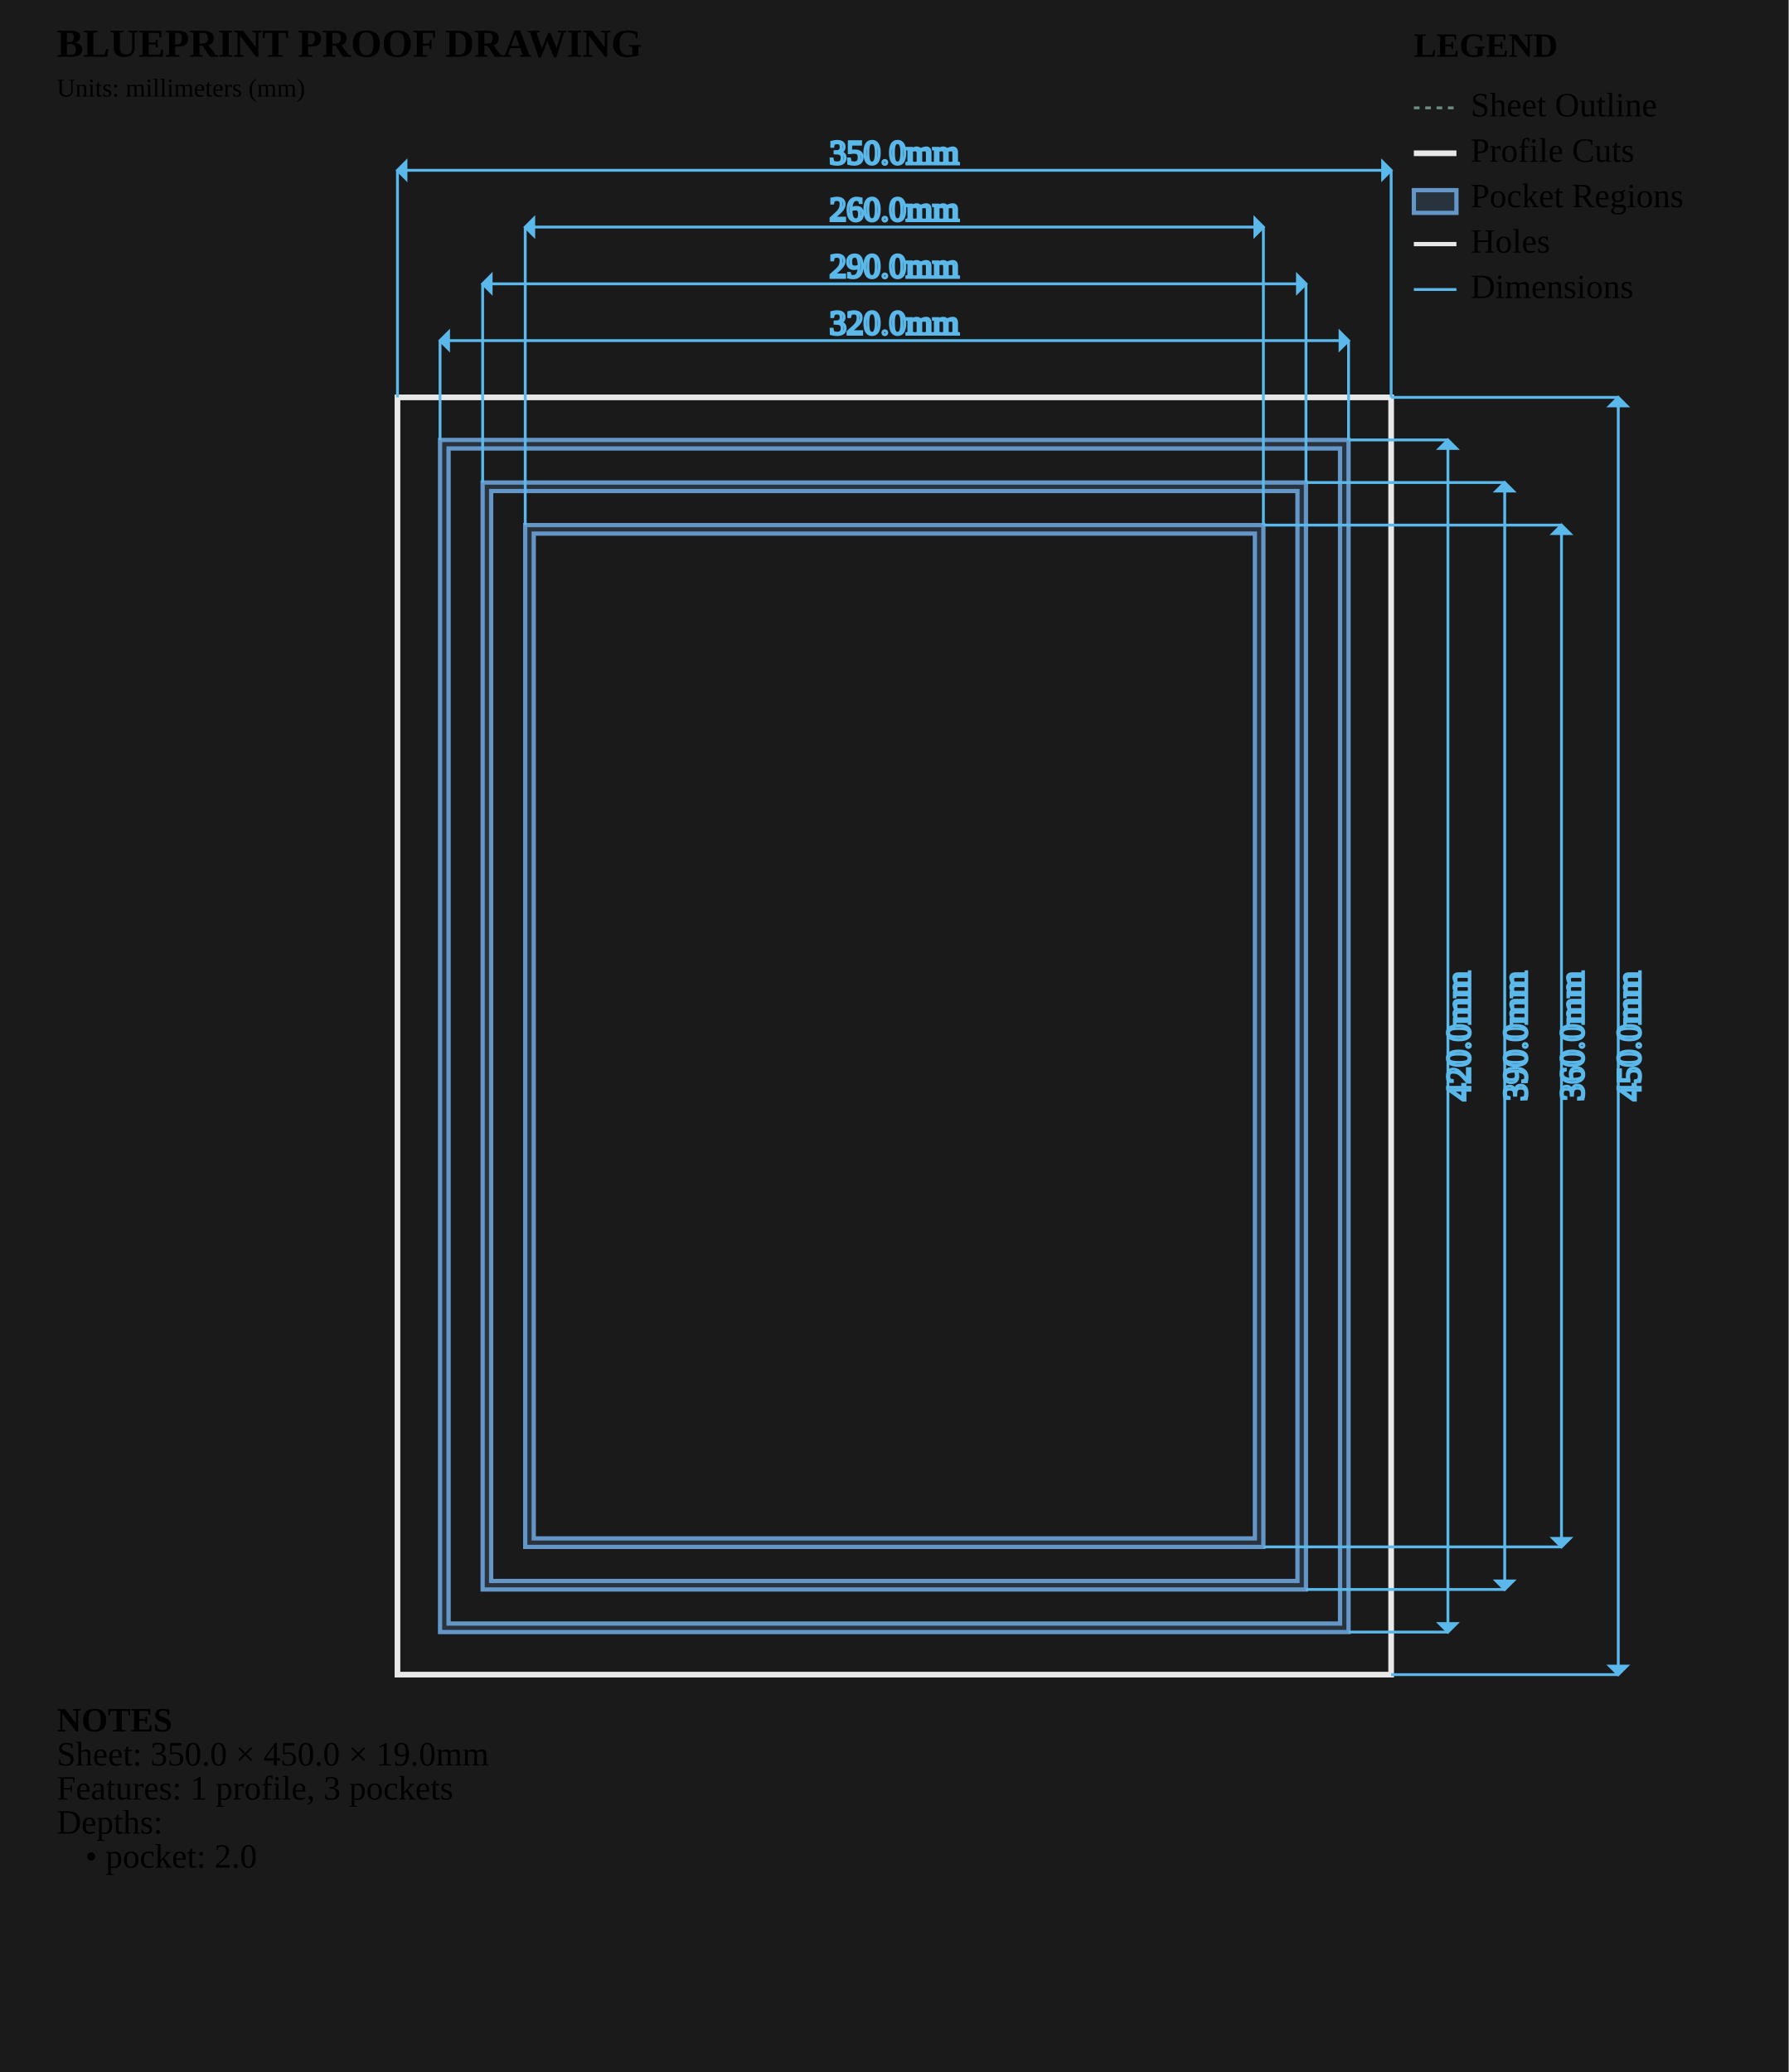
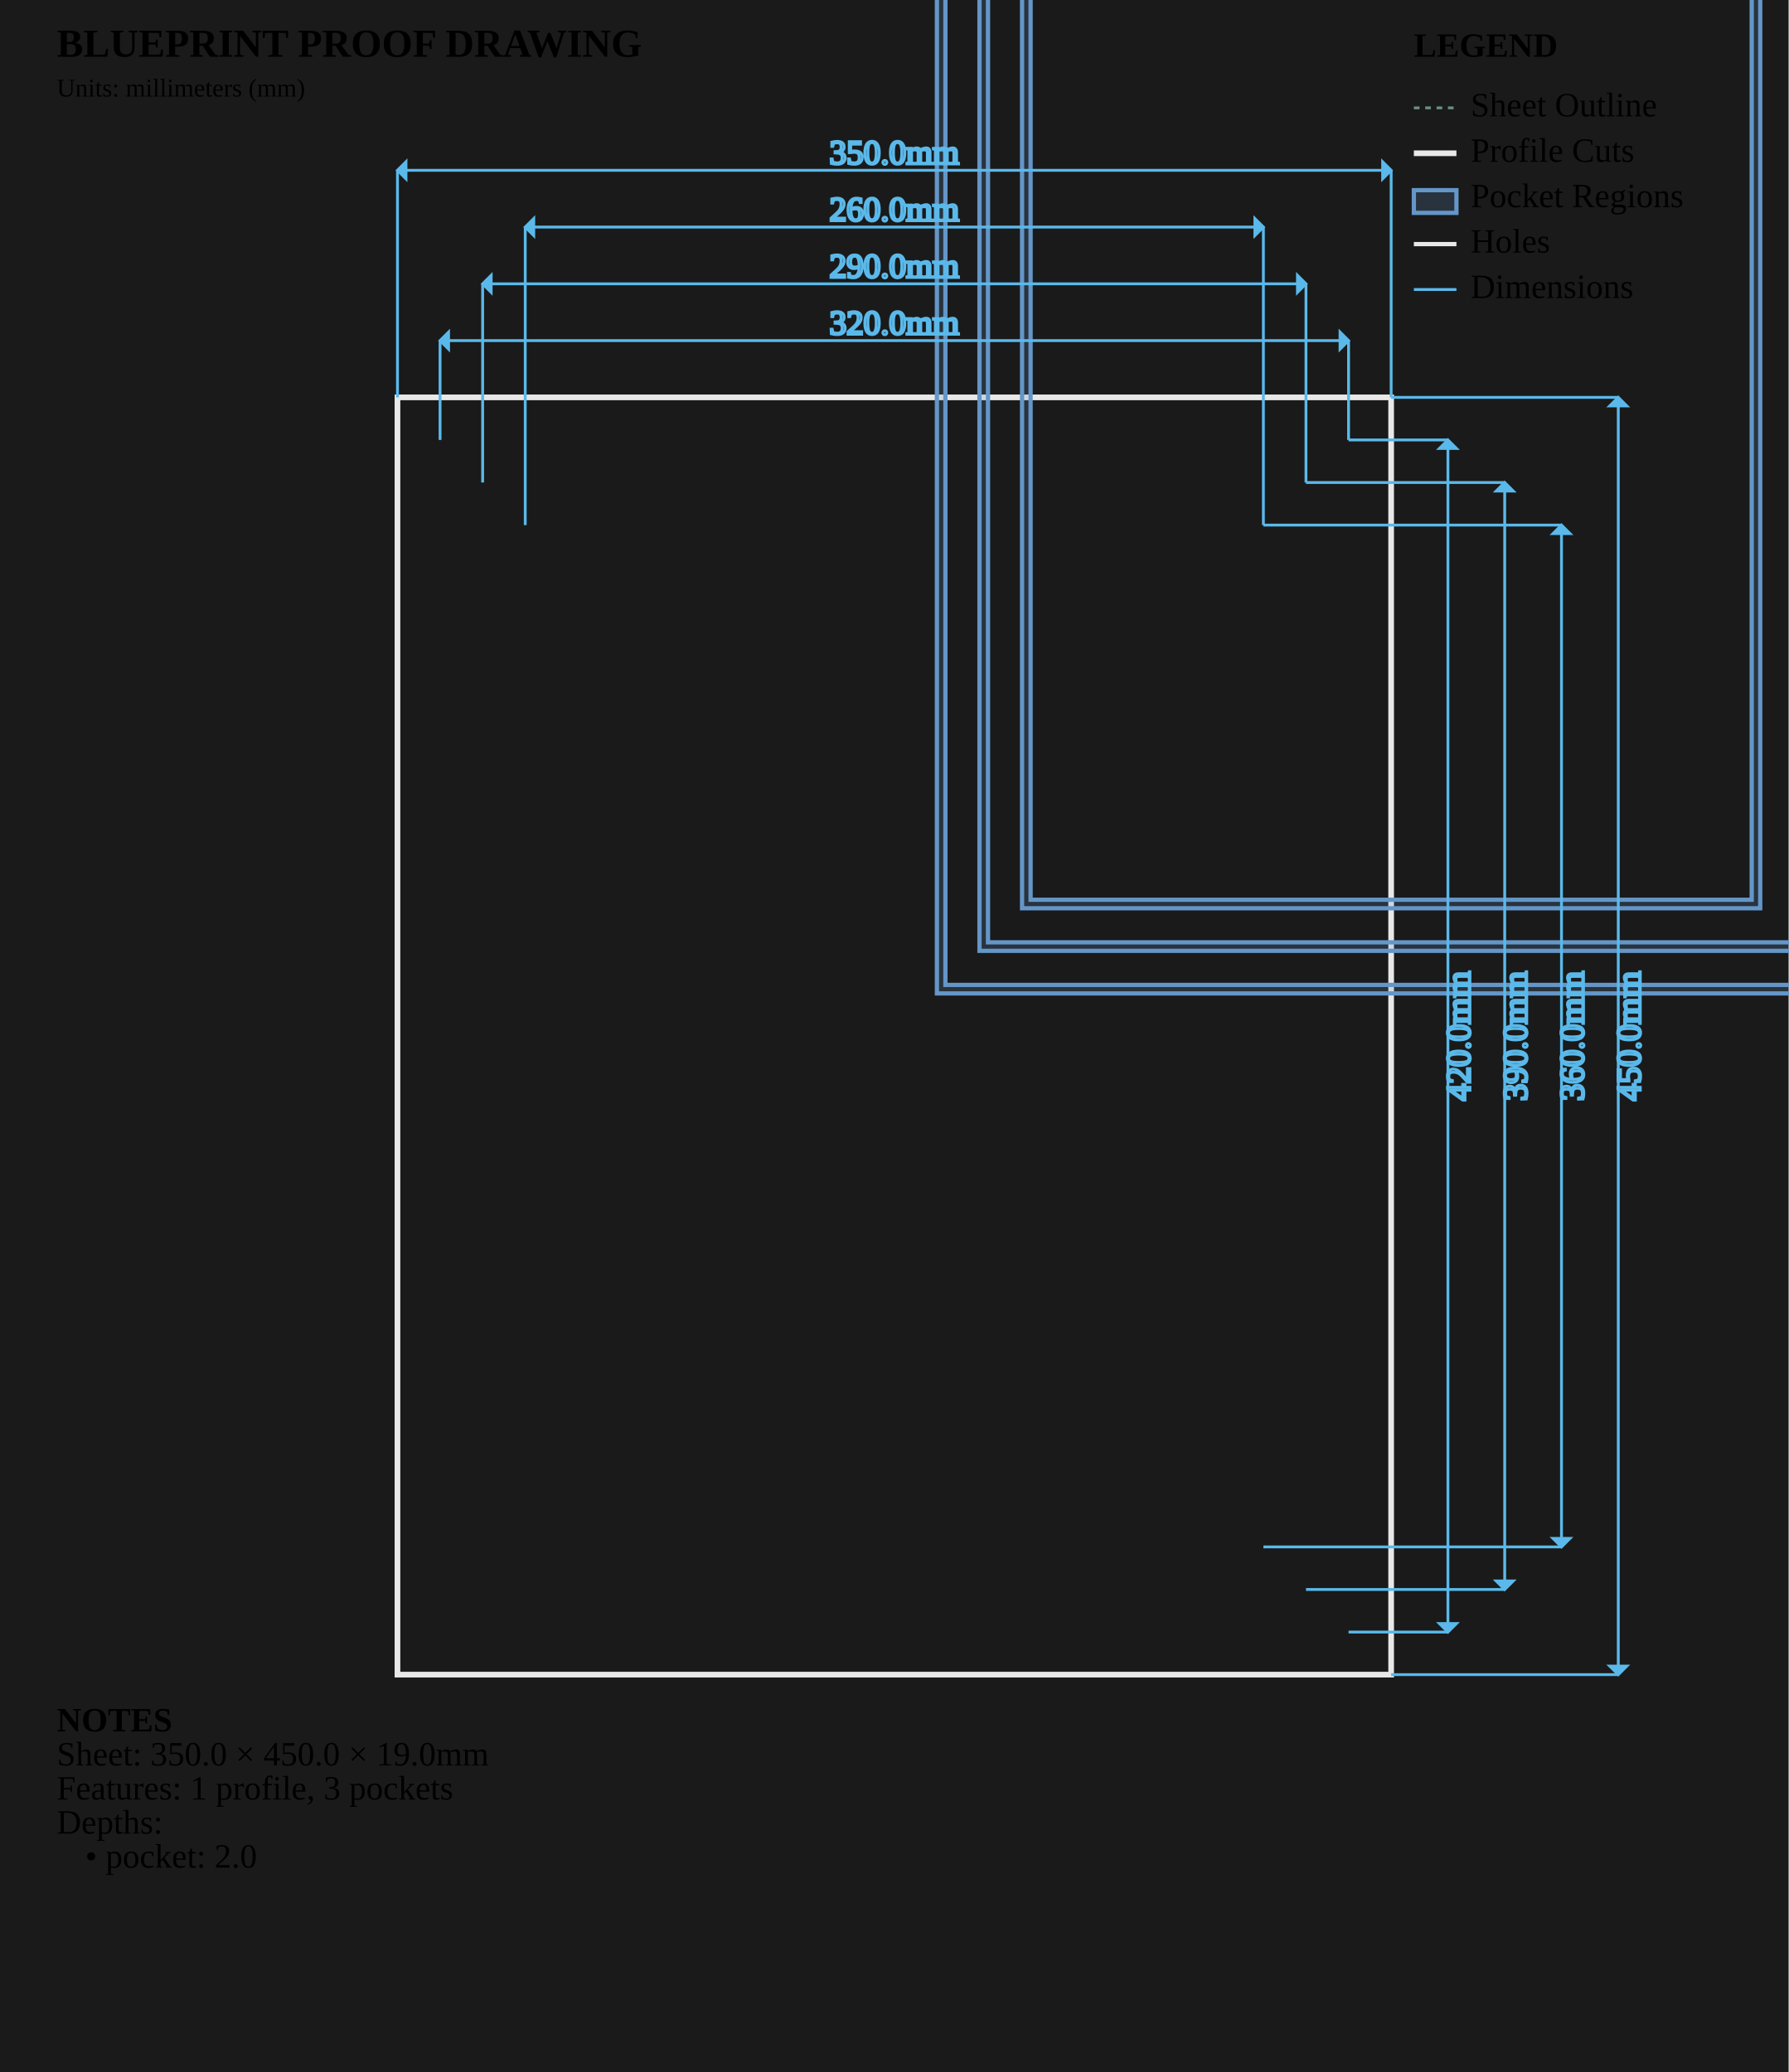
<svg xmlns="http://www.w3.org/2000/svg" viewBox="0 0 630.0 730.0" width="630.0mm" height="730.0mm">
  <style>
        .sheet-outline { stroke: #6b8e7f; stroke-width: 1; fill: none; stroke-dasharray: 2,2; }
        .profile-cuts { stroke: #e8e8e8; stroke-width: 2; fill: none; }
        .pocket-regions { stroke: #6496c8; stroke-width: 1.5; fill: #6496c8; fill-opacity: 0.2; }
        .holes { stroke: #e8e8e8; stroke-width: 1.5; fill: none; }
        .engrave-paths { stroke: #888888; stroke-width: 1; fill: none; stroke-dasharray: 4,4; }
        .construction { stroke: #6b8e7f; stroke-width: 0.5; fill: none; stroke-dasharray: 2,2; }
        .dimensions { stroke: #5ab9ea; stroke-width: 1; fill: none; }
        .dimension-text { fill:
        .gap-dimensions { stroke: #ff9500; stroke-width: 1; fill: none; }
        .gap-text { fill:
        .notes { fill: #cccccc; font-family: monospace; font-size: 10px; }
        .legend { fill: #cccccc; font-family: monospace; font-size: 10px; }
        .part-label { fill: #ffcc00; font-family: monospace; font-size: 8px; font-weight: bold; }
    </style>
  <rect x="0" y="0" width="630.0" height="730.0" fill="#1a1a1a" />
  <g id="SHEET_OUTLINE" class="sheet-outline">
    <rect x="140" y="140" width="350.0" height="450.0" />
  </g>
  <g id="PROFILE_CUTS" class="profile-cuts">
    <rect x="140.0" y="140.0" width="350.0" height="450.0" />
  </g>
  <g id="POCKET_REGIONS" class="pocket-regions">
-     <path d="M 155.000 155.000 L 475.000 155.000 L 475.000 575.000 L 155.000 575.000 Z M 472.000 572.000 L 472.000 158.000 L 158.000 158.000 L 158.000 572.000 Z" fill-rule="evenodd" />
-     <path d="M 170.000 170.000 L 460.000 170.000 L 460.000 560.000 L 170.000 560.000 Z M 457.000 557.000 L 457.000 173.000 L 173.000 173.000 L 173.000 557.000 Z" fill-rule="evenodd" />
-     <path d="M 185.000 185.000 L 445.000 185.000 L 445.000 545.000 L 185.000 545.000 Z M 442.000 542.000 L 442.000 188.000 L 188.000 188.000 L 188.000 542.000 Z" fill-rule="evenodd" />
+     <path d="M 330.000 -70.000 L 650.000 -70.000 L 650.000 350.000 L 330.000 350.000 Z M 647.000 347.000 L 647.000 -67.000 L 333.000 -67.000 L 333.000 347.000 Z" fill-rule="evenodd" />
+     <path d="M 345.000 -55.000 L 635.000 -55.000 L 635.000 335.000 L 345.000 335.000 Z M 632.000 332.000 L 632.000 -52.000 L 348.000 -52.000 L 348.000 332.000 Z" fill-rule="evenodd" />
+     <path d="M 360.000 -40.000 L 620.000 -40.000 L 620.000 320.000 L 360.000 320.000 Z M 617.000 317.000 L 617.000 -37.000 L 363.000 -37.000 L 363.000 317.000 Z" fill-rule="evenodd" />
  </g>
  <g id="ENGRAVE_PATHS" class="engrave-paths" />
  <g id="HOLES" class="holes" />
  <g id="LABELS" class="labels" />
  <g id="CONSTRUCTION" class="construction" />
  <g id="DIMENSIONS" class="dimensions">
    <line x1="155.0" y1="155.0" x2="155.0" y2="120.0" stroke="#5ab9ea" stroke-width="1" />
    <line x1="475.0" y1="155.0" x2="475.0" y2="120.0" stroke="#5ab9ea" stroke-width="1" />
    <line x1="155.0" y1="120.0" x2="475.0" y2="120.0" stroke="#5ab9ea" stroke-width="1" />
    <polygon points="155.0,120.0 158.0,117.0 158.0,123.0" fill="#5ab9ea" />
    <polygon points="475.0,120.0 472.0,117.0 472.0,123.0" fill="#5ab9ea" />
    <text x="315.0" y="115.0" class="dimension-text" text-anchor="middle" dominant-baseline="middle">320.0mm</text>
    <line x1="475.0" y1="155.0" x2="510.0" y2="155.0" stroke="#5ab9ea" stroke-width="1" />
    <line x1="475.0" y1="575.0" x2="510.0" y2="575.0" stroke="#5ab9ea" stroke-width="1" />
    <line x1="510.0" y1="155.0" x2="510.0" y2="575.0" stroke="#5ab9ea" stroke-width="1" />
    <polygon points="510.0,155.0 507.0,158.0 513.0,158.0" fill="#5ab9ea" />
    <polygon points="510.0,575.0 507.0,572.0 513.0,572.0" fill="#5ab9ea" />
    <text x="515.0" y="365.0" class="dimension-text" text-anchor="middle" dominant-baseline="middle" transform="rotate(-90 515.0 365.0)">420.0mm</text>
    <line x1="170.0" y1="170.0" x2="170.0" y2="100.0" stroke="#5ab9ea" stroke-width="1" />
    <line x1="460.0" y1="170.0" x2="460.0" y2="100.0" stroke="#5ab9ea" stroke-width="1" />
    <line x1="170.0" y1="100.0" x2="460.0" y2="100.0" stroke="#5ab9ea" stroke-width="1" />
    <polygon points="170.0,100.0 173.0,97.0 173.0,103.0" fill="#5ab9ea" />
    <polygon points="460.0,100.0 457.0,97.0 457.0,103.0" fill="#5ab9ea" />
    <text x="315.0" y="95.0" class="dimension-text" text-anchor="middle" dominant-baseline="middle">290.0mm</text>
    <line x1="460.0" y1="170.0" x2="530.0" y2="170.0" stroke="#5ab9ea" stroke-width="1" />
    <line x1="460.0" y1="560.0" x2="530.0" y2="560.0" stroke="#5ab9ea" stroke-width="1" />
    <line x1="530.0" y1="170.0" x2="530.0" y2="560.0" stroke="#5ab9ea" stroke-width="1" />
    <polygon points="530.0,170.0 527.0,173.0 533.0,173.0" fill="#5ab9ea" />
    <polygon points="530.0,560.0 527.0,557.0 533.0,557.0" fill="#5ab9ea" />
    <text x="535.0" y="365.0" class="dimension-text" text-anchor="middle" dominant-baseline="middle" transform="rotate(-90 535.0 365.0)">390.0mm</text>
    <line x1="185.0" y1="185.0" x2="185.0" y2="80.0" stroke="#5ab9ea" stroke-width="1" />
    <line x1="445.0" y1="185.0" x2="445.0" y2="80.0" stroke="#5ab9ea" stroke-width="1" />
    <line x1="185.0" y1="80.0" x2="445.0" y2="80.0" stroke="#5ab9ea" stroke-width="1" />
    <polygon points="185.0,80.0 188.0,77.0 188.0,83.0" fill="#5ab9ea" />
    <polygon points="445.0,80.0 442.0,77.0 442.0,83.0" fill="#5ab9ea" />
    <text x="315.0" y="75.0" class="dimension-text" text-anchor="middle" dominant-baseline="middle">260.0mm</text>
    <line x1="445.0" y1="185.0" x2="550.0" y2="185.0" stroke="#5ab9ea" stroke-width="1" />
    <line x1="445.0" y1="545.0" x2="550.0" y2="545.0" stroke="#5ab9ea" stroke-width="1" />
    <line x1="550.0" y1="185.0" x2="550.0" y2="545.0" stroke="#5ab9ea" stroke-width="1" />
    <polygon points="550.0,185.0 547.0,188.0 553.0,188.0" fill="#5ab9ea" />
    <polygon points="550.0,545.0 547.0,542.0 553.0,542.0" fill="#5ab9ea" />
    <text x="555.0" y="365.0" class="dimension-text" text-anchor="middle" dominant-baseline="middle" transform="rotate(-90 555.0 365.0)">360.0mm</text>
    <line x1="140.0" y1="140.0" x2="140.0" y2="60.0" stroke="#5ab9ea" stroke-width="1" />
    <line x1="490.0" y1="140.0" x2="490.0" y2="60.0" stroke="#5ab9ea" stroke-width="1" />
    <line x1="140.0" y1="60.0" x2="490.0" y2="60.0" stroke="#5ab9ea" stroke-width="1" />
    <polygon points="140.0,60.0 143.0,57.0 143.0,63.0" fill="#5ab9ea" />
    <polygon points="490.0,60.0 487.0,57.0 487.0,63.0" fill="#5ab9ea" />
    <text x="315.0" y="55.0" class="dimension-text" text-anchor="middle" dominant-baseline="middle">350.0mm</text>
    <line x1="490.0" y1="140.0" x2="570.0" y2="140.0" stroke="#5ab9ea" stroke-width="1" />
    <line x1="490.0" y1="590.0" x2="570.0" y2="590.0" stroke="#5ab9ea" stroke-width="1" />
    <line x1="570.0" y1="140.0" x2="570.0" y2="590.0" stroke="#5ab9ea" stroke-width="1" />
    <polygon points="570.0,140.0 567.0,143.0 573.0,143.0" fill="#5ab9ea" />
    <polygon points="570.0,590.0 567.0,587.0 573.0,587.0" fill="#5ab9ea" />
    <text x="575.0" y="365.0" class="dimension-text" text-anchor="middle" dominant-baseline="middle" transform="rotate(-90 575.0 365.0)">450.0mm</text>
  </g>
  <g id="NOTES" class="notes">
    <text x="20" y="610.0" class="notes" font-weight="bold">NOTES</text>
    <text x="20" y="622.0" class="notes">Sheet: 350.0 × 450.0 × 19.0mm</text>
    <text x="20" y="634.0" class="notes">Features: 1 profile, 3 pockets</text>
    <text x="20" y="646.0" class="notes">Depths:</text>
    <text x="30" y="658.0" class="notes">• pocket: 2.0</text>
  </g>
  <g id="TITLE_BLOCK" class="title-block">
    <text x="20" y="20" class="notes" font-weight="bold" font-size="14px">BLUEPRINT PROOF DRAWING</text>
    <text x="20" y="34" class="notes" font-size="9px">Units: millimeters (mm)</text>
  </g>
  <g id="LEGEND" class="legend">
    <text x="498.0" y="20" class="legend" font-weight="bold">LEGEND</text>
    <line x1="498.0" y1="38" x2="513.0" y2="38" stroke="#6b8e7f" stroke-width="1" stroke-dasharray="2,2" />
    <text x="518.0" y="41" class="legend">Sheet Outline</text>
    <line x1="498.0" y1="54" x2="513.0" y2="54" stroke="#e8e8e8" stroke-width="2" />
    <text x="518.0" y="57" class="legend">Profile Cuts</text>
    <rect x="498.0" y="67" width="15.0" height="8" stroke="#6496c8" stroke-width="1.5" fill="#6496c8" fill-opacity="0.2" />
    <text x="518.0" y="73" class="legend">Pocket Regions</text>
    <line x1="498.0" y1="86" x2="513.0" y2="86" stroke="#e8e8e8" stroke-width="1.5" />
    <text x="518.0" y="89" class="legend">Holes</text>
    <line x1="498.0" y1="102" x2="513.0" y2="102" stroke="#5ab9ea" stroke-width="1" />
    <text x="518.0" y="105" class="legend">Dimensions</text>
  </g>
</svg>
